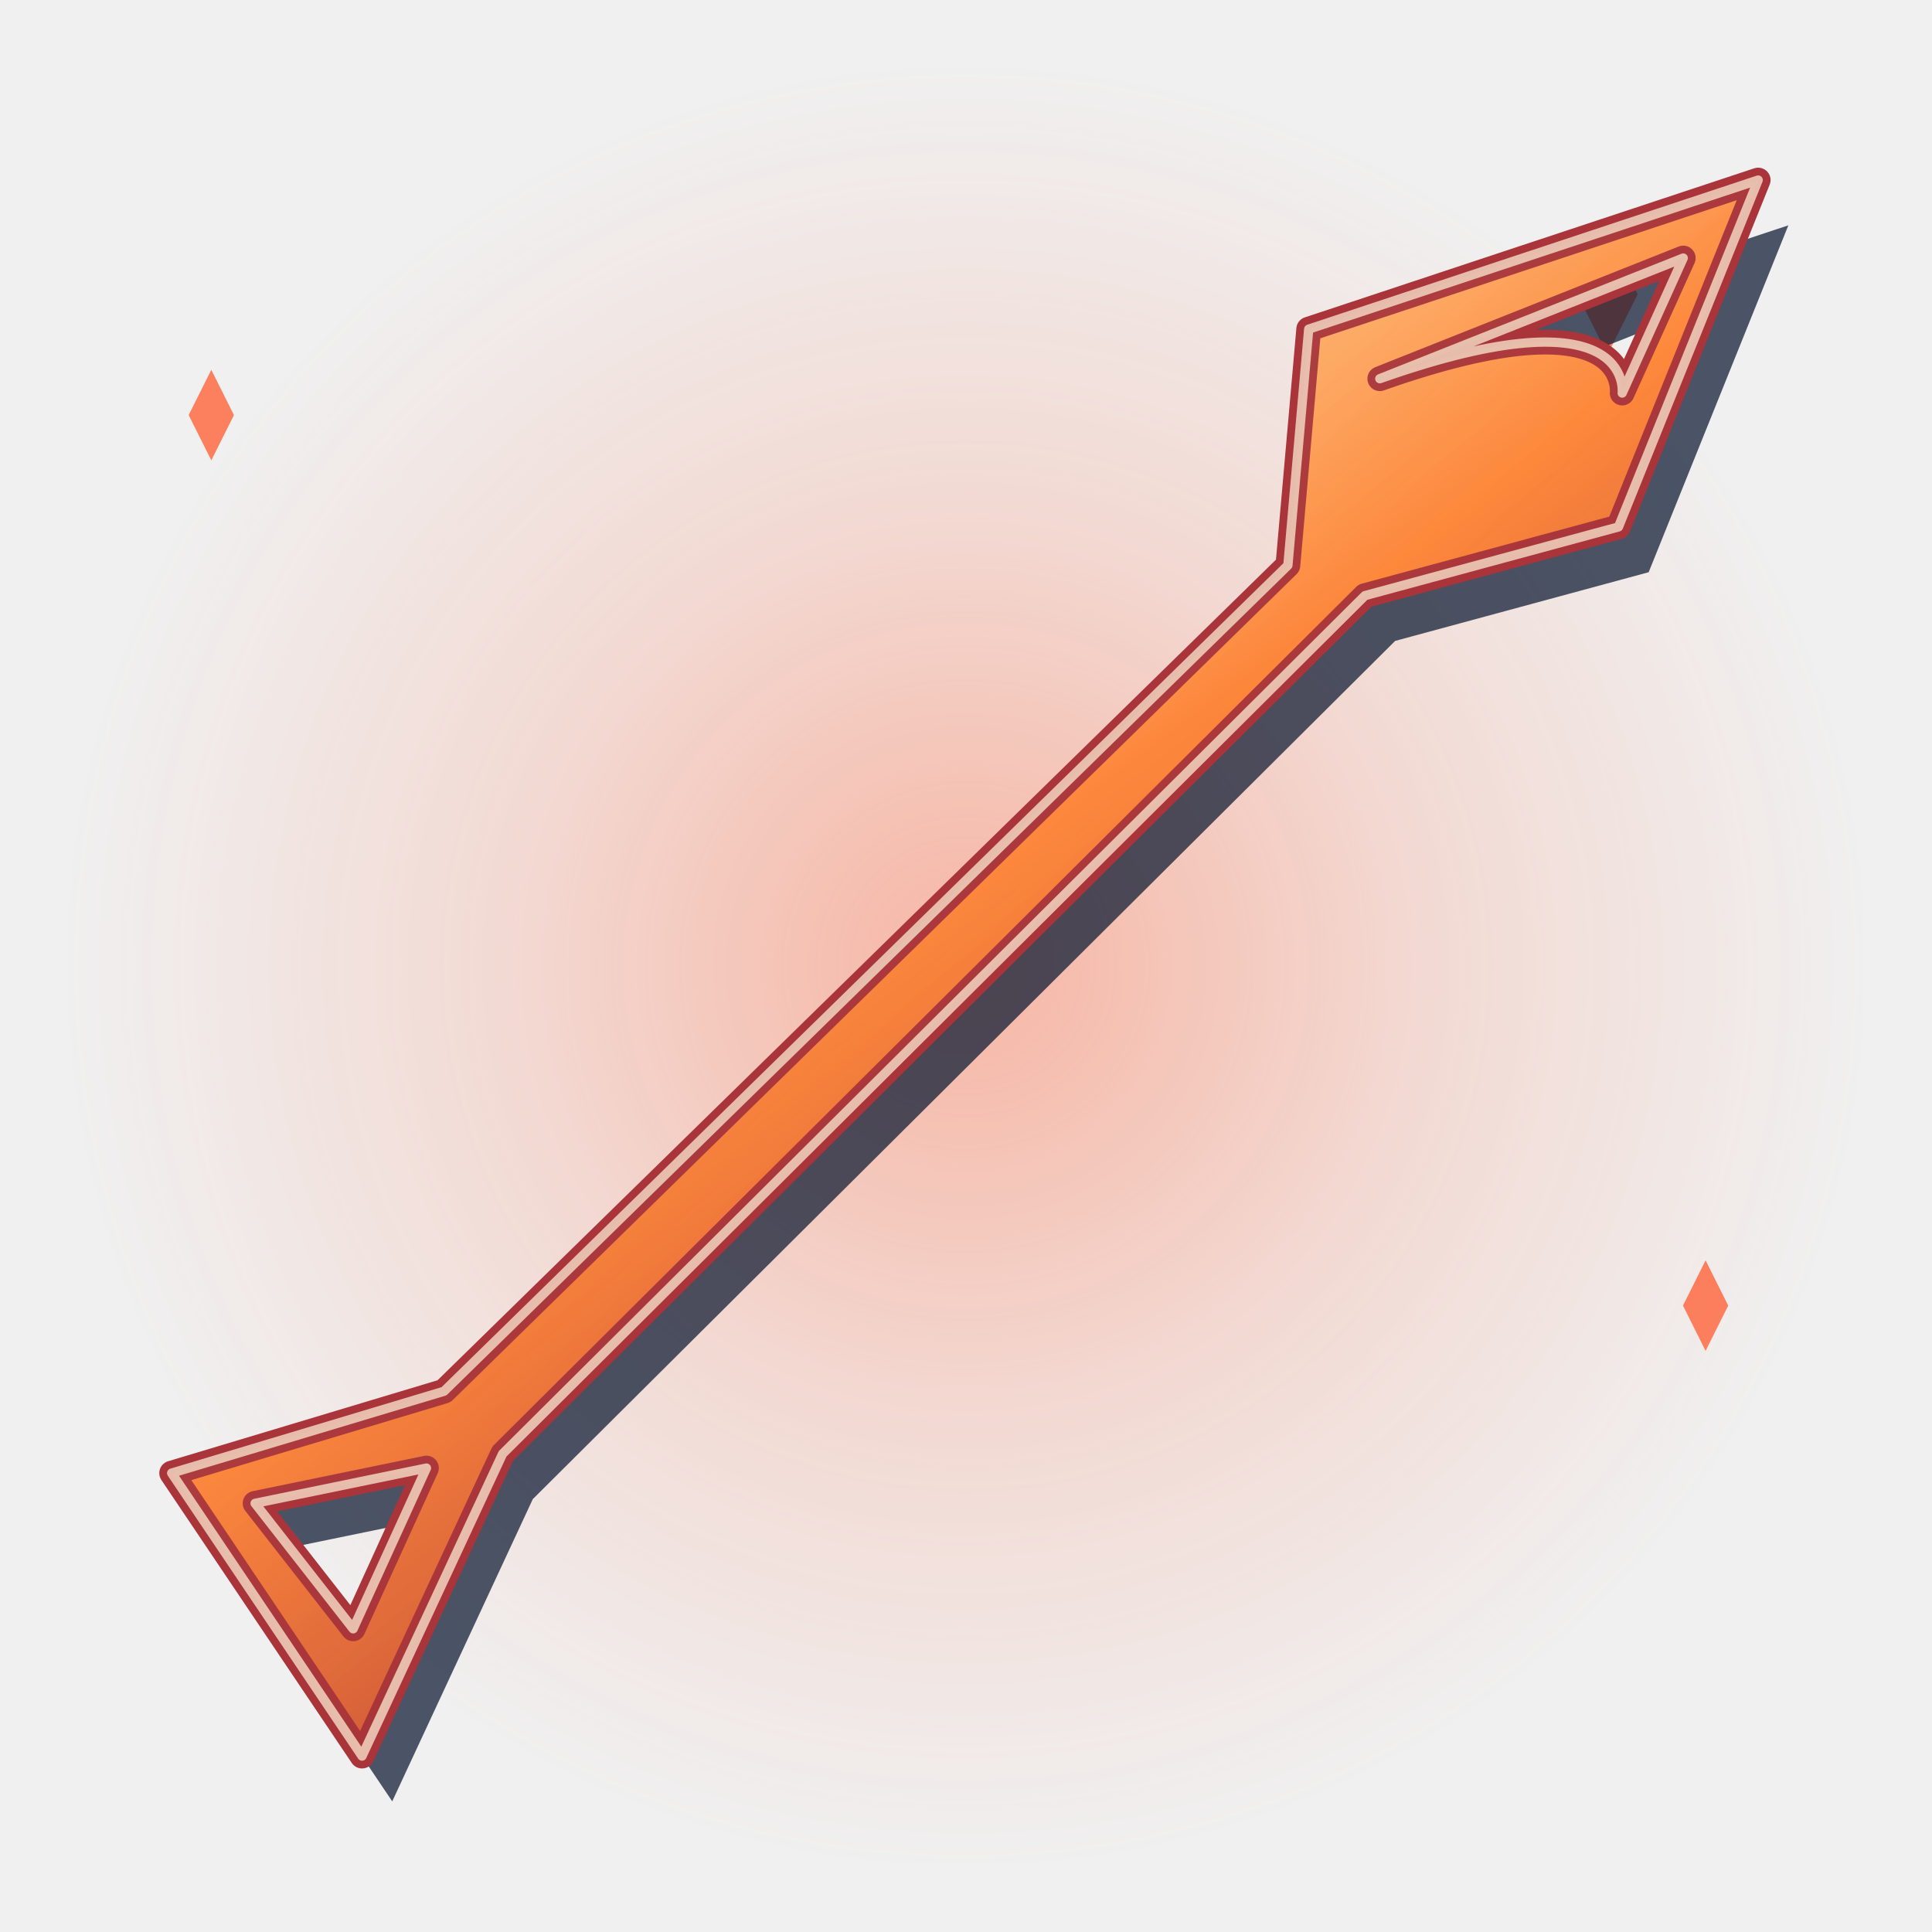
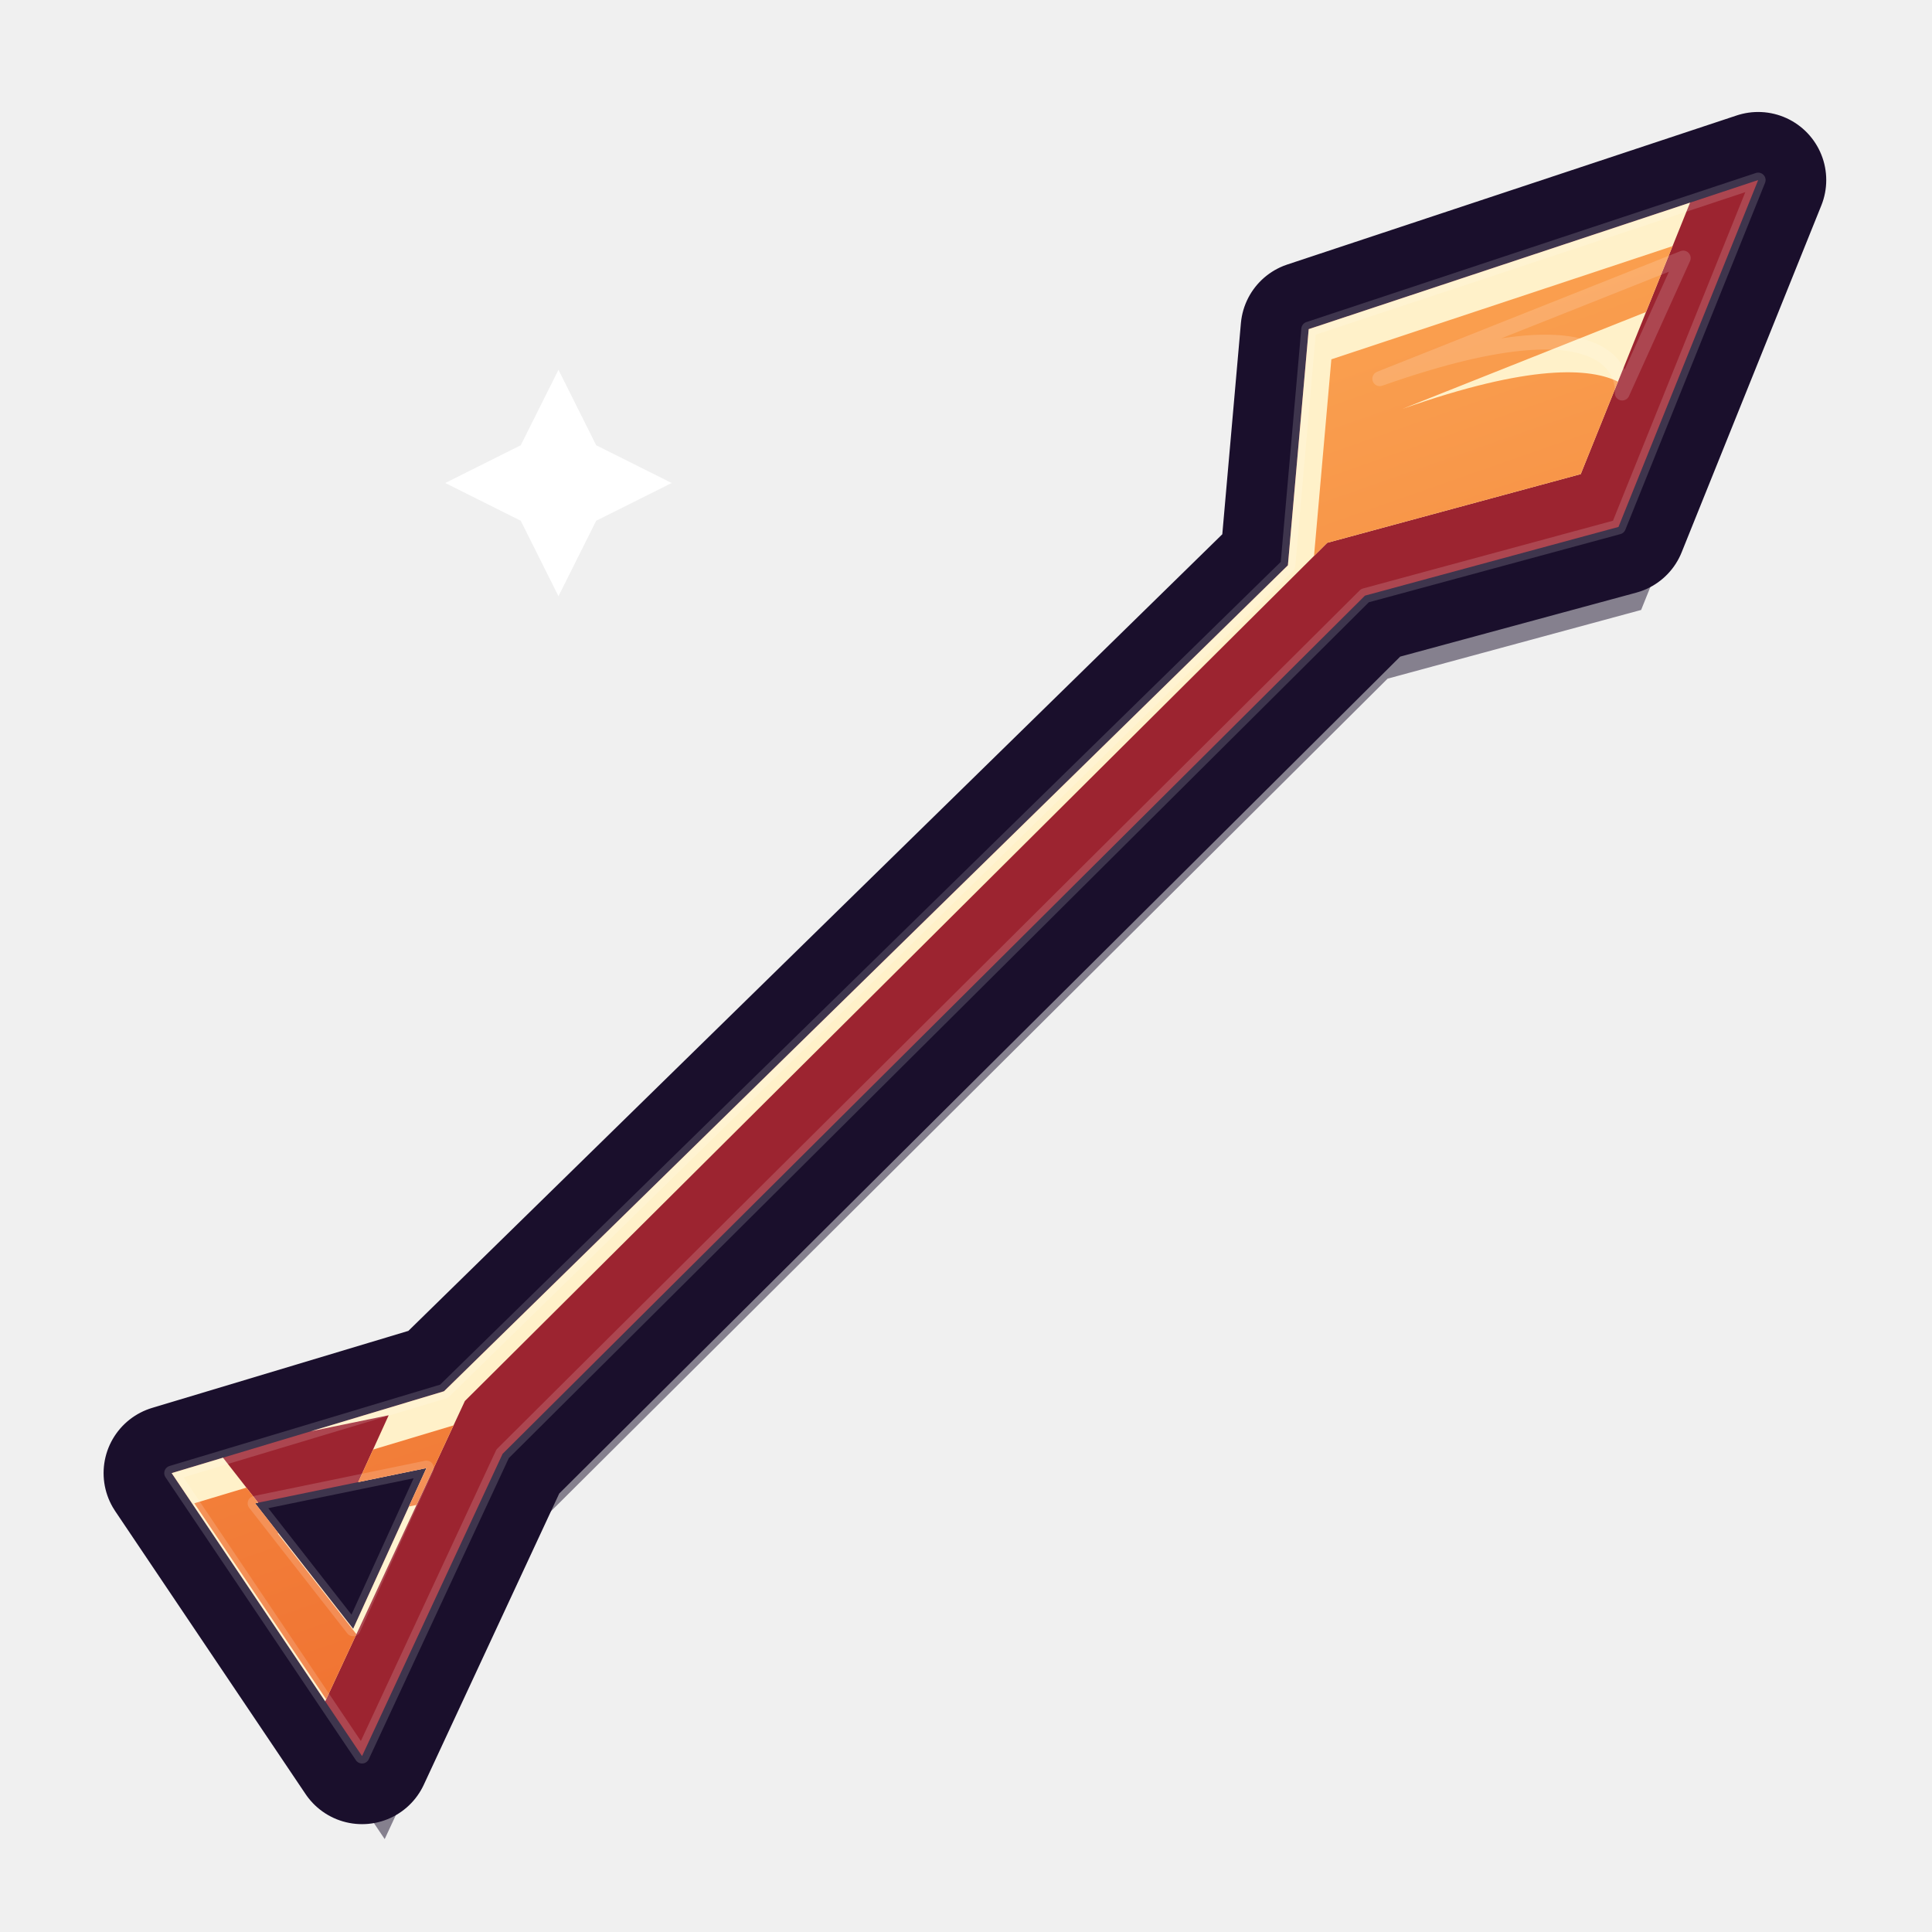
<svg xmlns="http://www.w3.org/2000/svg" width="512" height="512" viewBox="0 0 256 256">
  <defs>
-     <linearGradient id="email" x1=".13" y1=".03" x2=".86" y2="1">
-       <stop stop-color="#ffffff" />
-       <stop offset=".13" stop-color="#fff0b7" />
-       <stop offset=".46" stop-color="#ff8739" />
-       <stop offset=".82" stop-color="#a93439" />
-       <stop offset="1" stop-color="#ff8739" />
+     <clipPath id="s017e8aa5">
+       <path d="M-0.31,209.993L43.7,196.766,180.065,63.3l3.363-38.164,72.629-24.09L233.484,57.1,192.518,68.2,53.17,206.875,30.455,255.719Zm13.482,4.882,15.846,20.279L40.86,209.178ZM194.913,33.147l49.037-19.5-9.864,21.818S236.155,18.6,194.913,33.147Z" transform="translate(23 23) scale(.82)" fill-rule="evenodd" />
+     </clipPath>
+     <clipPath id="l017e8aa5">
+       <path d="M-0.31,209.993L43.7,196.766,180.065,63.3l3.363-38.164,72.629-24.09L233.484,57.1,192.518,68.2,53.17,206.875,30.455,255.719Zm13.482,4.882,15.846,20.279L40.86,209.178ZM194.913,33.147l49.037-19.5-9.864,21.818S236.155,18.6,194.913,33.147Z" transform="translate(-5 -7) translate(23 23) scale(.82)" fill-rule="evenodd" />
+     </clipPath>
+     <linearGradient id="m017e8aa5" x1="0" y1="0" x2=".35" y2="1">
+       <stop stop-color="#ffb65e" />
+       <stop offset="1" stop-color="#ee6a2c" />
    </linearGradient>
-     <linearGradient id="reflet" x1="0" y1="0" x2=".78" y2=".88">
-       <stop stop-color="#ffffff" stop-opacity=".76" />
-       <stop offset=".34" stop-color="#fff0b7" stop-opacity=".14" />
-       <stop offset=".8" stop-color="#a93439" stop-opacity="0" />
-     </linearGradient>
-     <radialGradient id="halo">
-       <stop stop-color="#ff673f" stop-opacity=".43" />
-       <stop offset=".52" stop-color="#ff673f" stop-opacity=".16" />
-       <stop offset="1" stop-color="#ff673f" stop-opacity="0" />
-     </radialGradient>
  </defs>
-   <circle cx="128" cy="128" r="121" fill="url(#halo)" />
-   <path d="M28 49L31 55 28 61 25 55Z" fill="#ff673f" fill-opacity=".82" />
-   <path d="M213 31L217 39 213 47 209 39Z" fill="#ff673f" fill-opacity=".82" />
-   <path d="M226 167L229 173 226 179 223 173Z" fill="#ff673f" fill-opacity=".82" />
-   <path d="M35 200L37 204 35 208 33 204Z" fill="#ff673f" fill-opacity=".82" />
-   <path d="M-0.31,209.993L43.7,196.766,180.065,63.3l3.363-38.164,72.629-24.09L233.484,57.1,192.518,68.2,53.17,206.875,30.455,255.719Zm13.482,4.882,15.846,20.279L40.86,209.178ZM194.913,33.147l49.037-19.5-9.864,21.818S236.155,18.6,194.913,33.147Z" transform="translate(27 29) scale(.82)" fill="#0a1730" fill-rule="evenodd" opacity=".72" />
-   <path d="M-0.31,209.993L43.7,196.766,180.065,63.3l3.363-38.164,72.629-24.09L233.484,57.1,192.518,68.2,53.17,206.875,30.455,255.719Zm13.482,4.882,15.846,20.279L40.86,209.178ZM194.913,33.147l49.037-19.5-9.864,21.818S236.155,18.6,194.913,33.147Z" transform="translate(23 23) scale(.82)" fill="url(#email)" fill-rule="evenodd" stroke="#a93439" stroke-width="4" stroke-linejoin="round" />
-   <path d="M-0.31,209.993L43.7,196.766,180.065,63.3l3.363-38.164,72.629-24.09L233.484,57.1,192.518,68.2,53.17,206.875,30.455,255.719Zm13.482,4.882,15.846,20.279L40.86,209.178ZM194.913,33.147l49.037-19.5-9.864,21.818S236.155,18.6,194.913,33.147Z" transform="translate(23 23) scale(.82)" fill="url(#reflet)" fill-rule="evenodd" opacity=".74" />
-   <path d="M-0.31,209.993L43.7,196.766,180.065,63.3l3.363-38.164,72.629-24.09L233.484,57.1,192.518,68.2,53.17,206.875,30.455,255.719Zm13.482,4.882,15.846,20.279L40.86,209.178ZM194.913,33.147l49.037-19.5-9.864,21.818S236.155,18.6,194.913,33.147Z" transform="translate(23 23) scale(.82)" fill="none" stroke="#fff2d8" stroke-opacity=".72" stroke-width="1.5" stroke-linejoin="round" />
+   <path d="M-0.31,209.993L43.7,196.766,180.065,63.3l3.363-38.164,72.629-24.09L233.484,57.1,192.518,68.2,53.17,206.875,30.455,255.719Zm13.482,4.882,15.846,20.279L40.86,209.178ZM194.913,33.147l49.037-19.5-9.864,21.818S236.155,18.6,194.913,33.147Z" transform="translate(3 11) translate(23 23) scale(.82)" fill-rule="evenodd" fill="#1a0f2c" opacity=".5" />
+   <path d="M-0.31,209.993L43.7,196.766,180.065,63.3l3.363-38.164,72.629-24.09L233.484,57.1,192.518,68.2,53.17,206.875,30.455,255.719Zm13.482,4.882,15.846,20.279L40.86,209.178ZM194.913,33.147l49.037-19.5-9.864,21.818S236.155,18.6,194.913,33.147Z" transform="translate(23 23) scale(.82)" fill-rule="evenodd" fill="#1a0f2c" stroke="#1a0f2c" stroke-width="22.0" stroke-linejoin="round" />
+   <g clip-path="url(#s017e8aa5)">
+     <rect width="256" height="256" fill="#9c2430" />
+     <g clip-path="url(#l017e8aa5)">
+       <rect width="256" height="256" fill="#fff1c9" />
+       <path d="M-0.31,209.993L43.7,196.766,180.065,63.3l3.363-38.164,72.629-24.09L233.484,57.1,192.518,68.2,53.17,206.875,30.455,255.719Zm13.482,4.882,15.846,20.279L40.86,209.178ZM194.913,33.147l49.037-19.5-9.864,21.818S236.155,18.6,194.913,33.147Z" transform="translate(3 4) translate(23 23) scale(.82)" fill-rule="evenodd" fill="url(#m017e8aa5)" />
+     </g>
+     <ellipse cx="86" cy="62" rx="78" ry="30" fill="#ffffff" opacity=".2" transform="rotate(-28 86 62)" />
+   </g>
+   <path d="M-0.31,209.993L43.7,196.766,180.065,63.3l3.363-38.164,72.629-24.09L233.484,57.1,192.518,68.2,53.17,206.875,30.455,255.719Zm13.482,4.882,15.846,20.279L40.86,209.178ZM194.913,33.147l49.037-19.5-9.864,21.818S236.155,18.6,194.913,33.147Z" transform="translate(23 23) scale(.82)" fill-rule="evenodd" fill="none" stroke="#ffffff" stroke-opacity=".16" stroke-width="2.4" stroke-linejoin="round" />
+   <path d="M74 49l5 10 10 5-10 5-5 10-5-10-10-5 10-5z" fill="#ffffff" />
</svg>
